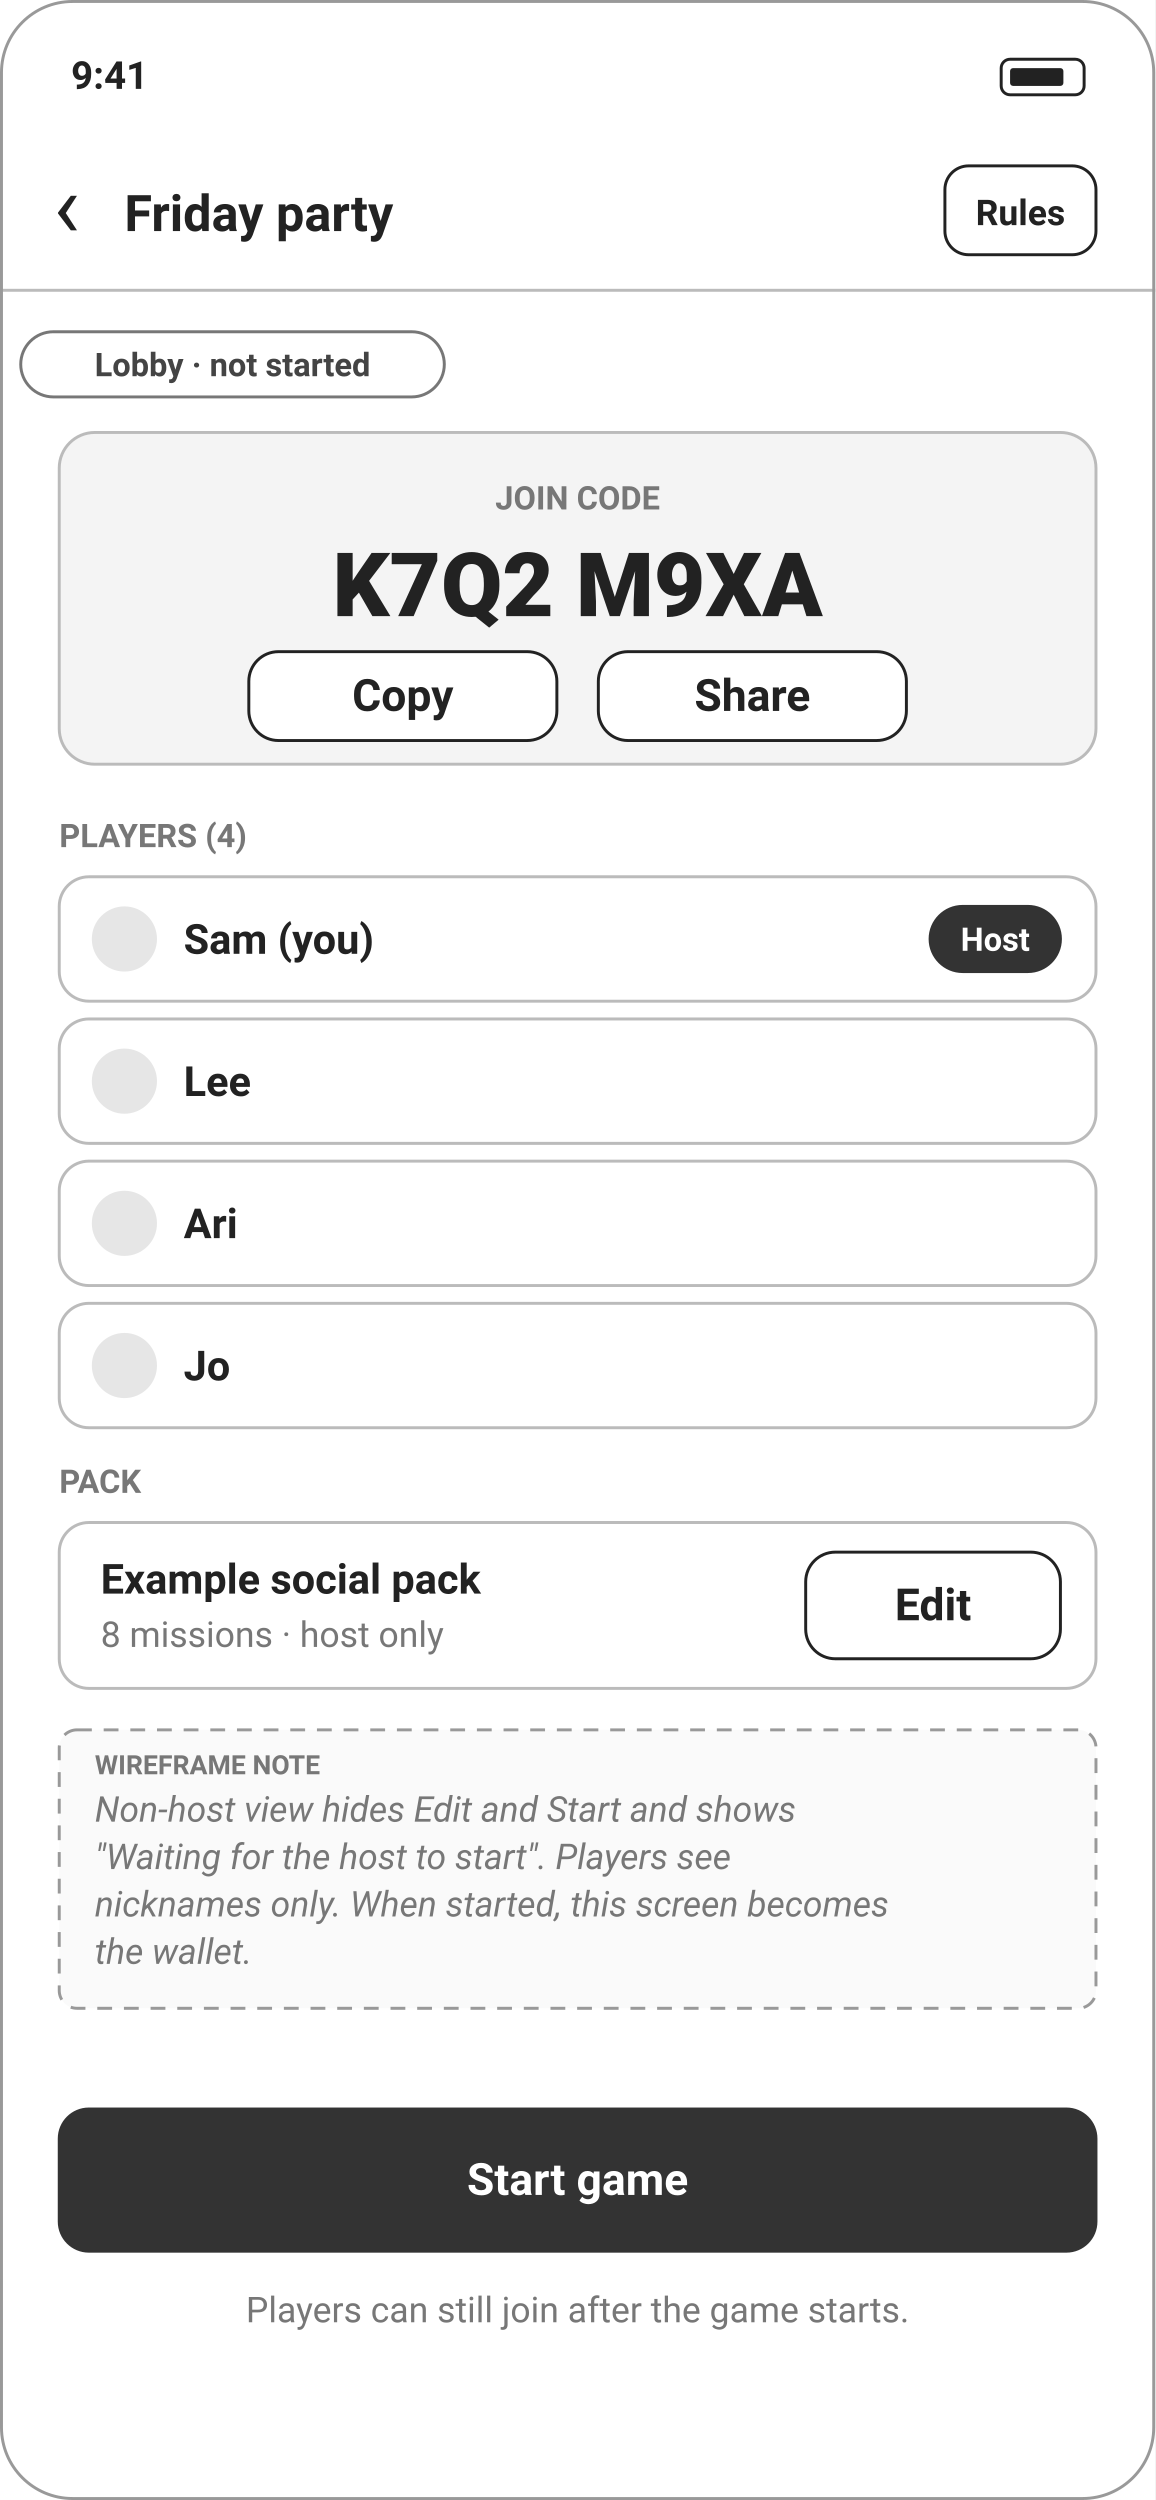
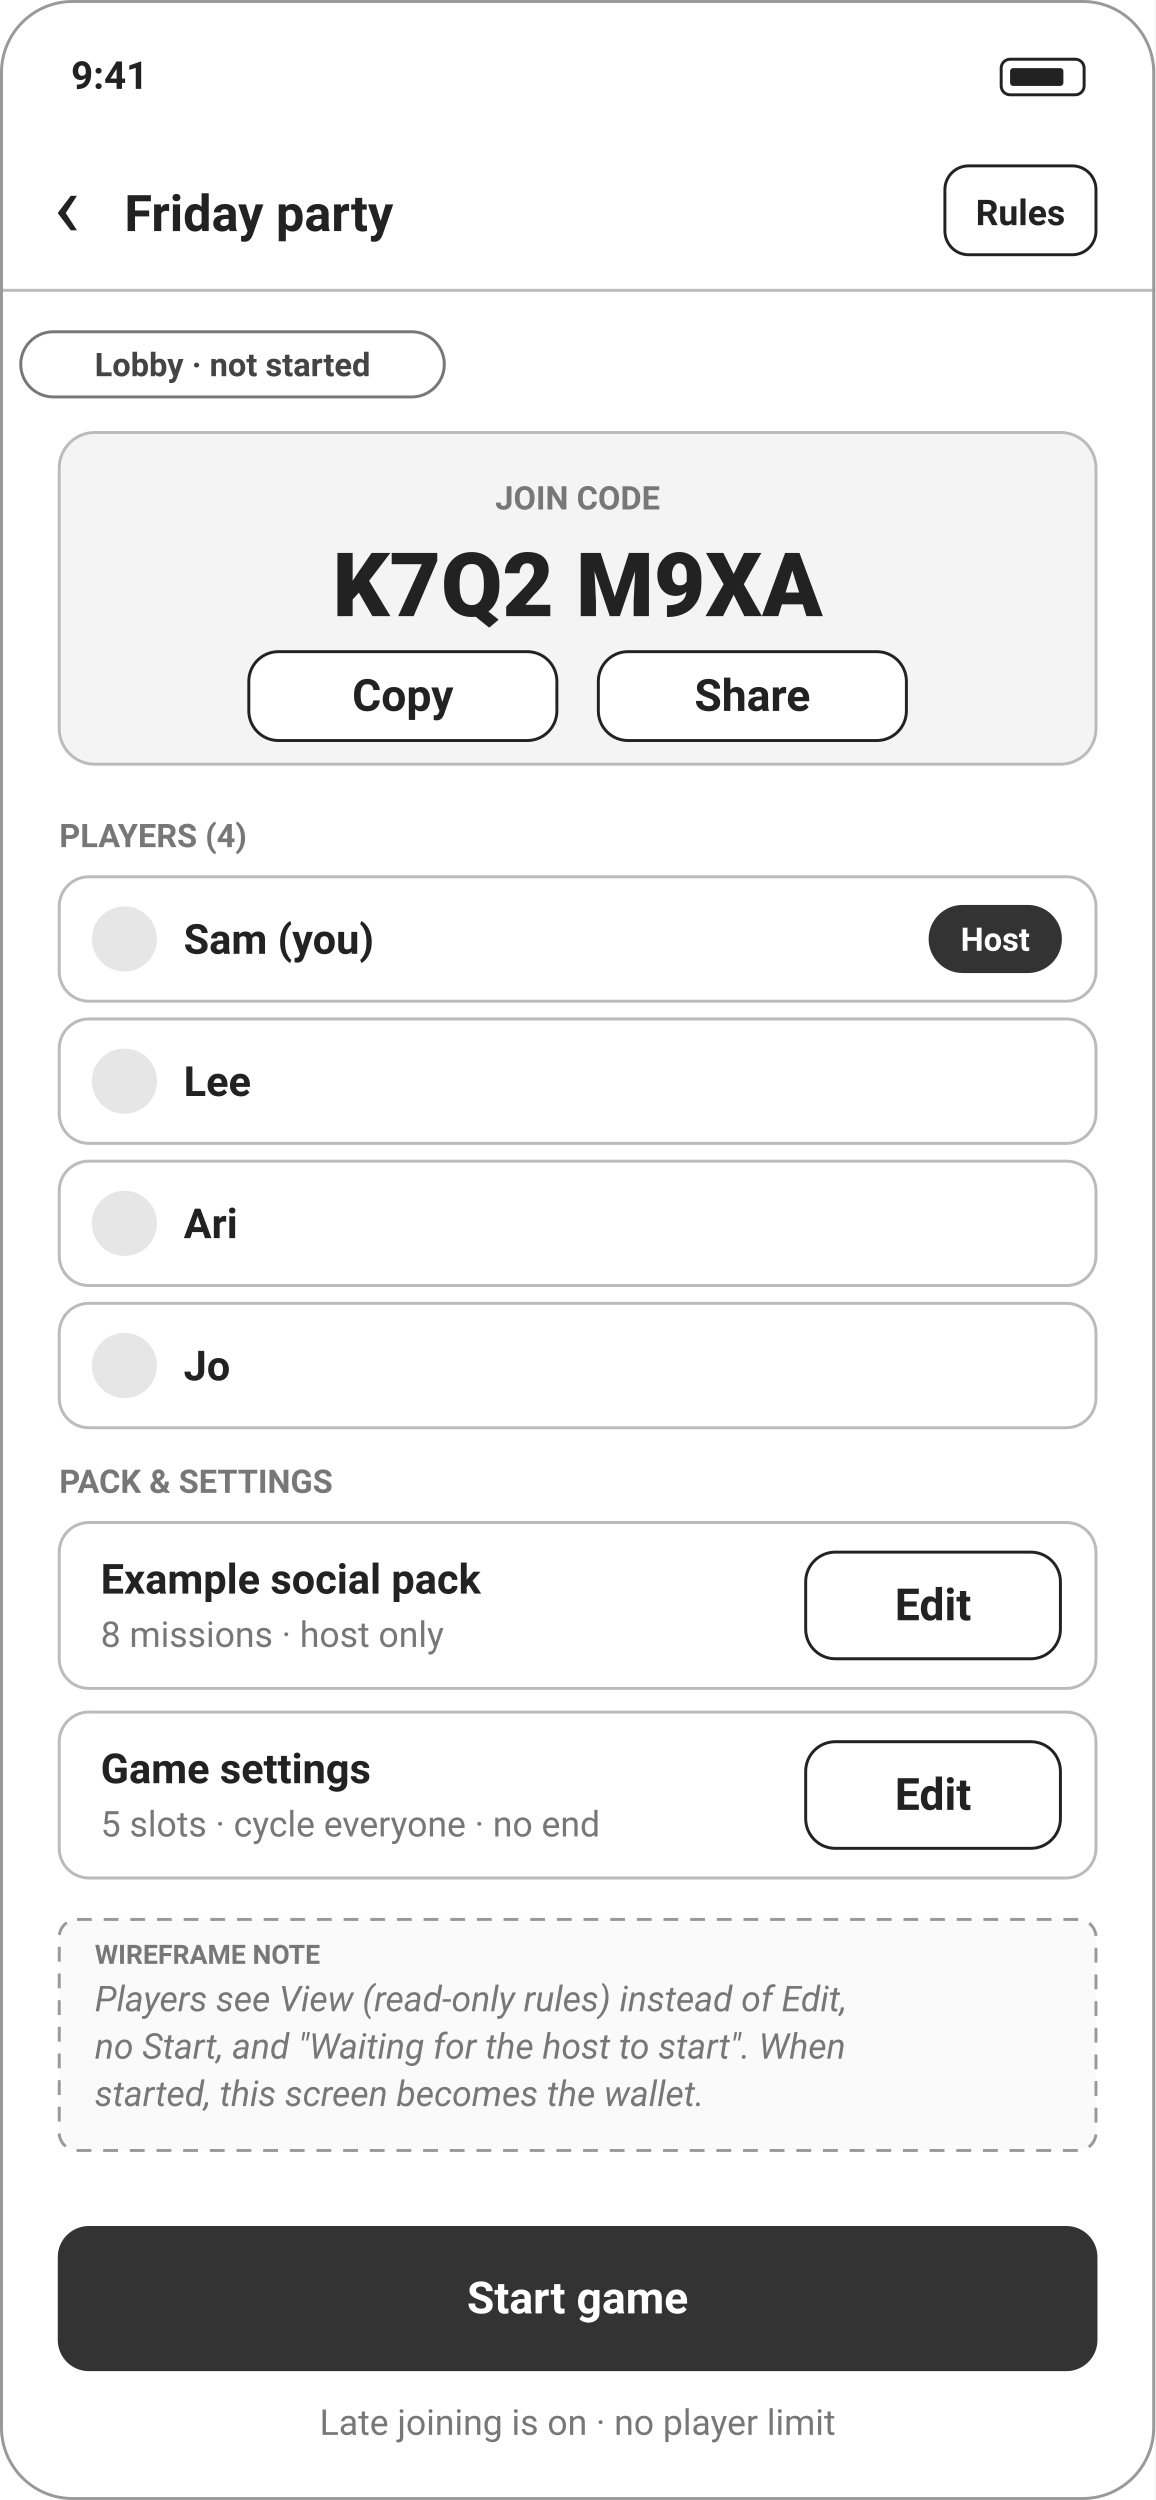
<svg xmlns="http://www.w3.org/2000/svg" width="390" height="844" viewBox="0 0 390 844" font-family="system-ui, -apple-system, 'Segoe UI', Roboto, sans-serif" role="img" aria-labelledby="title desc">
  <rect x="0" y="0" width="390" height="844" fill="#FFFFFF" />
  <text x="24" y="30" font-size="13" font-weight="600" fill="#222222">9:41</text>
  <rect x="338" y="20" width="28" height="12" rx="3" fill="none" stroke="#222222" />
  <rect x="341" y="23" width="18" height="6" rx="1" fill="#222222" />
  <text x="18" y="80" font-size="30" fill="#222222">‹</text>
  <text x="42" y="78" font-size="17" font-weight="700" fill="#222222">Friday party</text>
  <rect x="319" y="56" width="51" height="30" rx="8" fill="#FFFFFF" stroke="#222222" />
  <text x="344.5" y="76" font-size="12" font-weight="600" fill="#222222" text-anchor="middle">Rules</text>
  <line x1="0" y1="98" x2="390" y2="98" stroke="#BBBBBB" />
  <rect x="7" y="112" width="143" height="22" rx="11" fill="#FFFFFF" stroke="#777777" />
  <text x="78.5" y="127" font-size="11" font-weight="600" fill="#444444" text-anchor="middle">Lobby · not started</text>
  <rect x="20" y="146" width="350" height="112" rx="12" fill="#F4F4F4" stroke="#BBBBBB" />
  <text x="195" y="172" font-size="11" font-weight="700" fill="#777777" text-anchor="middle">JOIN CODE</text>
  <text x="195" y="208" font-size="30" font-weight="800" fill="#222222" text-anchor="middle">K7Q2 M9XA</text>
  <rect x="84" y="220" width="104" height="30" rx="10" fill="#FFFFFF" stroke="#222222" />
  <text x="136" y="240" font-size="15" font-weight="600" fill="#222222" text-anchor="middle">Copy</text>
  <rect x="202" y="220" width="104" height="30" rx="10" fill="#FFFFFF" stroke="#222222" />
  <text x="254" y="240" font-size="15" font-weight="600" fill="#222222" text-anchor="middle">Share</text>
  <text x="20" y="286" font-size="11" font-weight="700" fill="#777777">PLAYERS (4)</text>
  <rect x="20" y="296" width="350" height="42" rx="10" fill="#FFFFFF" stroke="#BBBBBB" />
  <circle cx="42" cy="317" r="11" fill="#E6E6E6" />
  <text x="62" y="322" font-size="14" font-weight="600" fill="#222222">Sam (you)</text>
  <rect x="314" y="306" width="44" height="22" rx="11" fill="#333333" stroke="#333333" />
  <text x="336" y="321" font-size="11" font-weight="600" fill="#FFFFFF" text-anchor="middle">Host</text>
  <rect x="20" y="344" width="350" height="42" rx="10" fill="#FFFFFF" stroke="#BBBBBB" />
  <circle cx="42" cy="365" r="11" fill="#E6E6E6" />
  <text x="62" y="370" font-size="14" font-weight="600" fill="#222222">Lee</text>
  <rect x="20" y="392" width="350" height="42" rx="10" fill="#FFFFFF" stroke="#BBBBBB" />
  <circle cx="42" cy="413" r="11" fill="#E6E6E6" />
  <text x="62" y="418" font-size="14" font-weight="600" fill="#222222">Ari</text>
  <rect x="20" y="440" width="350" height="42" rx="10" fill="#FFFFFF" stroke="#BBBBBB" />
  <circle cx="42" cy="461" r="11" fill="#E6E6E6" />
  <text x="62" y="466" font-size="14" font-weight="600" fill="#222222">Jo</text>
-   <text x="20" y="504" font-size="11" font-weight="700" fill="#777777">PACK</text>
+   <text x="20" y="504" font-size="11" font-weight="700" fill="#777777">PACK &amp; SETTINGS</text>
  <rect x="20" y="514" width="350" height="56" rx="10" fill="#FFFFFF" stroke="#BBBBBB" />
  <text x="34" y="538" font-size="14" font-weight="600" fill="#222222">Example social pack</text>
  <text x="34" y="556" font-size="12" fill="#777777">8 missions · host only</text>
  <rect x="272" y="524" width="86" height="36" rx="10" fill="#FFFFFF" stroke="#222222" />
  <text x="315" y="547" font-size="15" font-weight="600" fill="#222222" text-anchor="middle">Edit</text>
-   <rect x="20" y="584" width="350" height="94" rx="6" fill="#FAFAFA" stroke="#999999" stroke-dasharray="5 4" />
-   <text x="32" y="599" font-size="9" font-weight="700" fill="#777777">WIREFRAME NOTE</text>
-   <text x="32" y="615" font-size="12" fill="#777777" font-style="italic">
-     <tspan x="32" dy="0">Non-host view hides Edit and Start and shows</tspan>
-     <tspan x="32" dy="16">"Waiting for the host to start". Players see</tspan>
-     <tspan x="32" dy="16">nicknames only. When started, this screen becomes</tspan>
-     <tspan x="32" dy="16">the wallet.</tspan>
+   <rect x="20" y="578" width="350" height="56" rx="10" fill="#FFFFFF" stroke="#BBBBBB" />
+   <text x="34" y="602" font-size="14" font-weight="600" fill="#222222">Game settings</text>
+   <text x="34" y="620" font-size="12" fill="#777777">5 slots · cycle everyone · no end</text>
+   <rect x="272" y="588" width="86" height="36" rx="10" fill="#FFFFFF" stroke="#222222" />
+   <text x="315" y="611" font-size="15" font-weight="600" fill="#222222" text-anchor="middle">Edit</text>
+   <rect x="20" y="648" width="350" height="78" rx="6" fill="#FAFAFA" stroke="#999999" stroke-dasharray="5 4" />
+   <text x="32" y="663" font-size="9" font-weight="700" fill="#777777">WIREFRAME NOTE</text>
+   <text x="32" y="679" font-size="12" fill="#777777" font-style="italic">
+     <tspan x="32" dy="0">Players see View (read-only rules) instead of Edit,</tspan>
+     <tspan x="32" dy="16">no Start, and "Waiting for the host to start". When</tspan>
+     <tspan x="32" dy="16">started, this screen becomes the wallet.</tspan>
  </text>
-   <rect x="20" y="712" width="350" height="48" rx="10" fill="#333333" stroke="#333333" />
-   <text x="195" y="741" font-size="15" font-weight="600" fill="#FFFFFF" text-anchor="middle">Start game</text>
-   <text x="195" y="784" font-size="12" fill="#777777" text-anchor="middle">Players can still join after the game starts.</text>
+   <rect x="20" y="752" width="350" height="48" rx="10" fill="#333333" stroke="#333333" />
+   <text x="195" y="781" font-size="15" font-weight="600" fill="#FFFFFF" text-anchor="middle">Start game</text>
+   <text x="195" y="822" font-size="12" fill="#777777" text-anchor="middle">Late joining is on · no player limit</text>
  <rect x="0.5" y="0.5" width="389" height="843" rx="24" fill="none" stroke="#999999" />
</svg>
